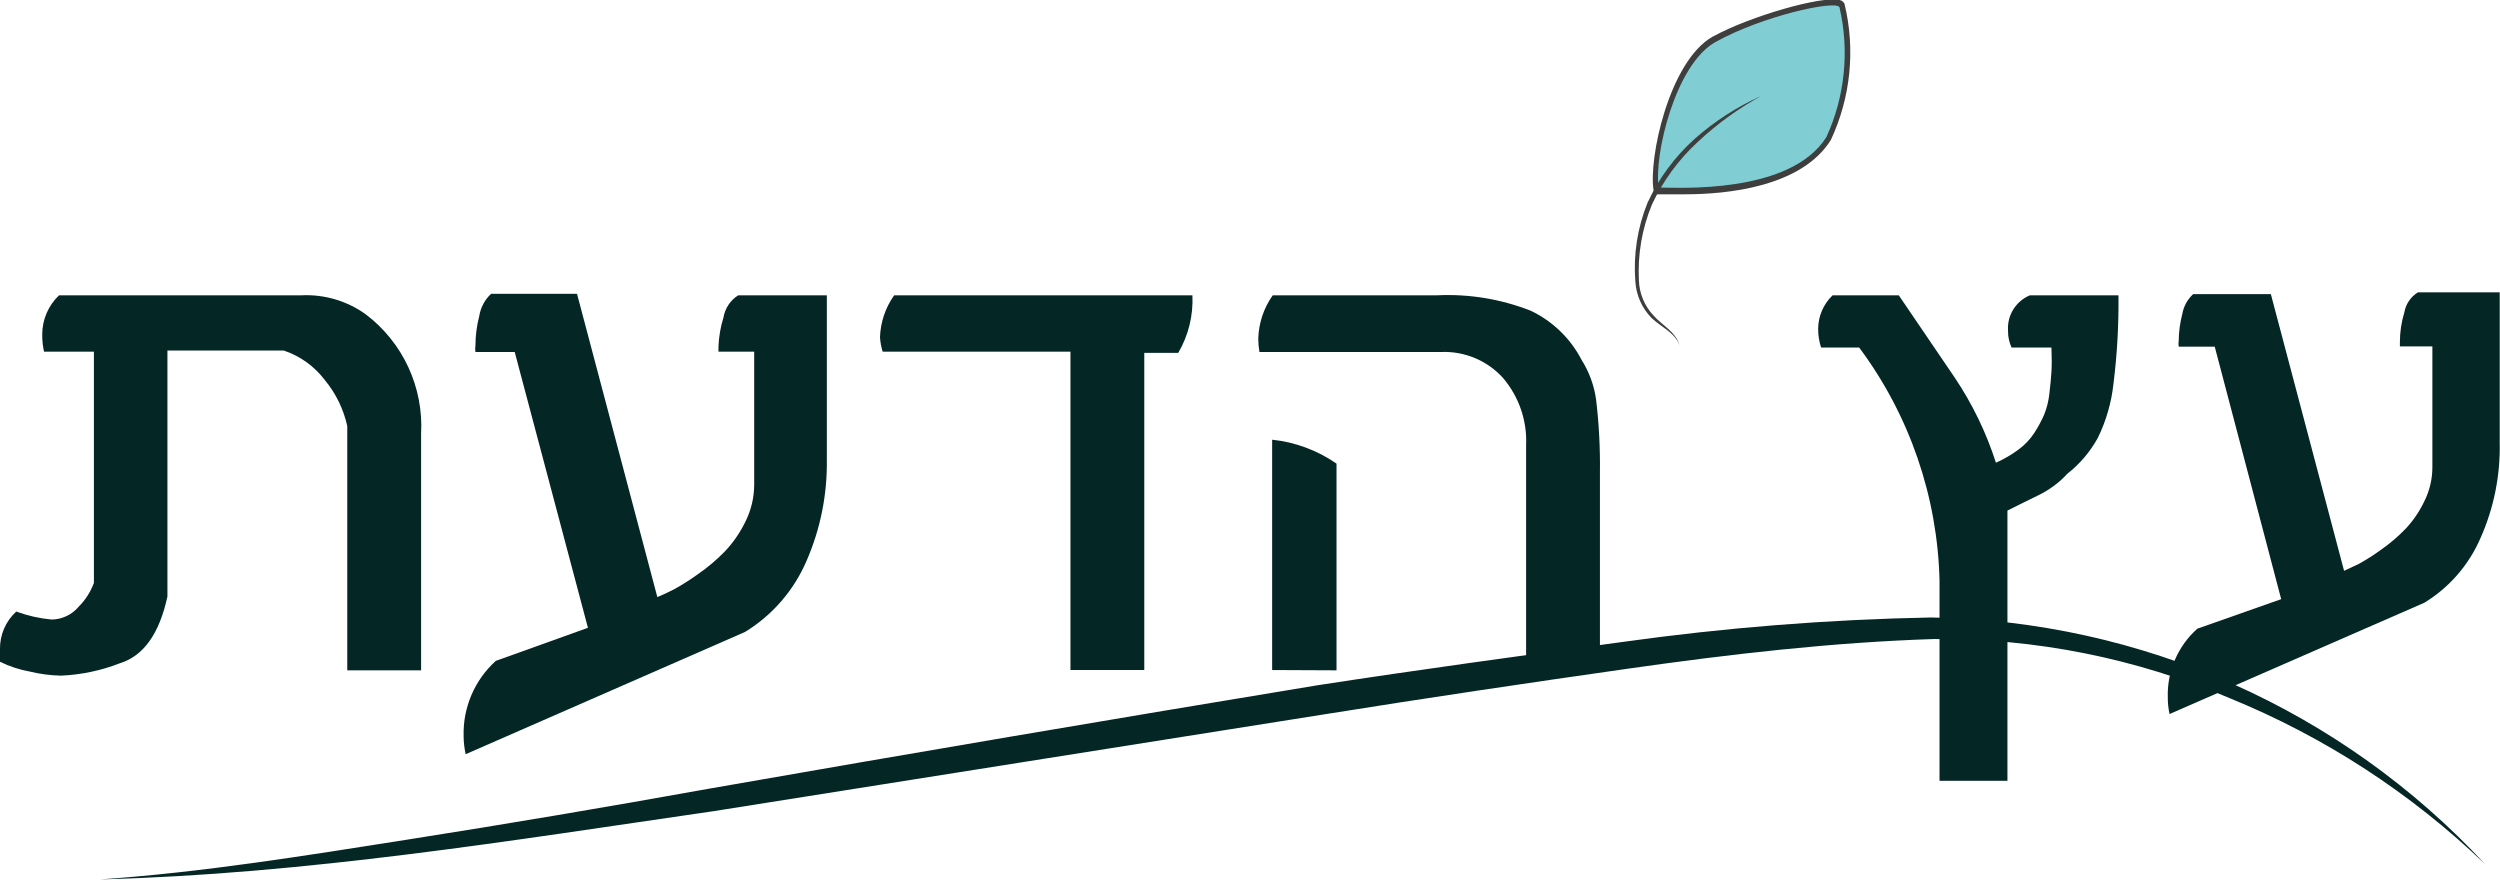
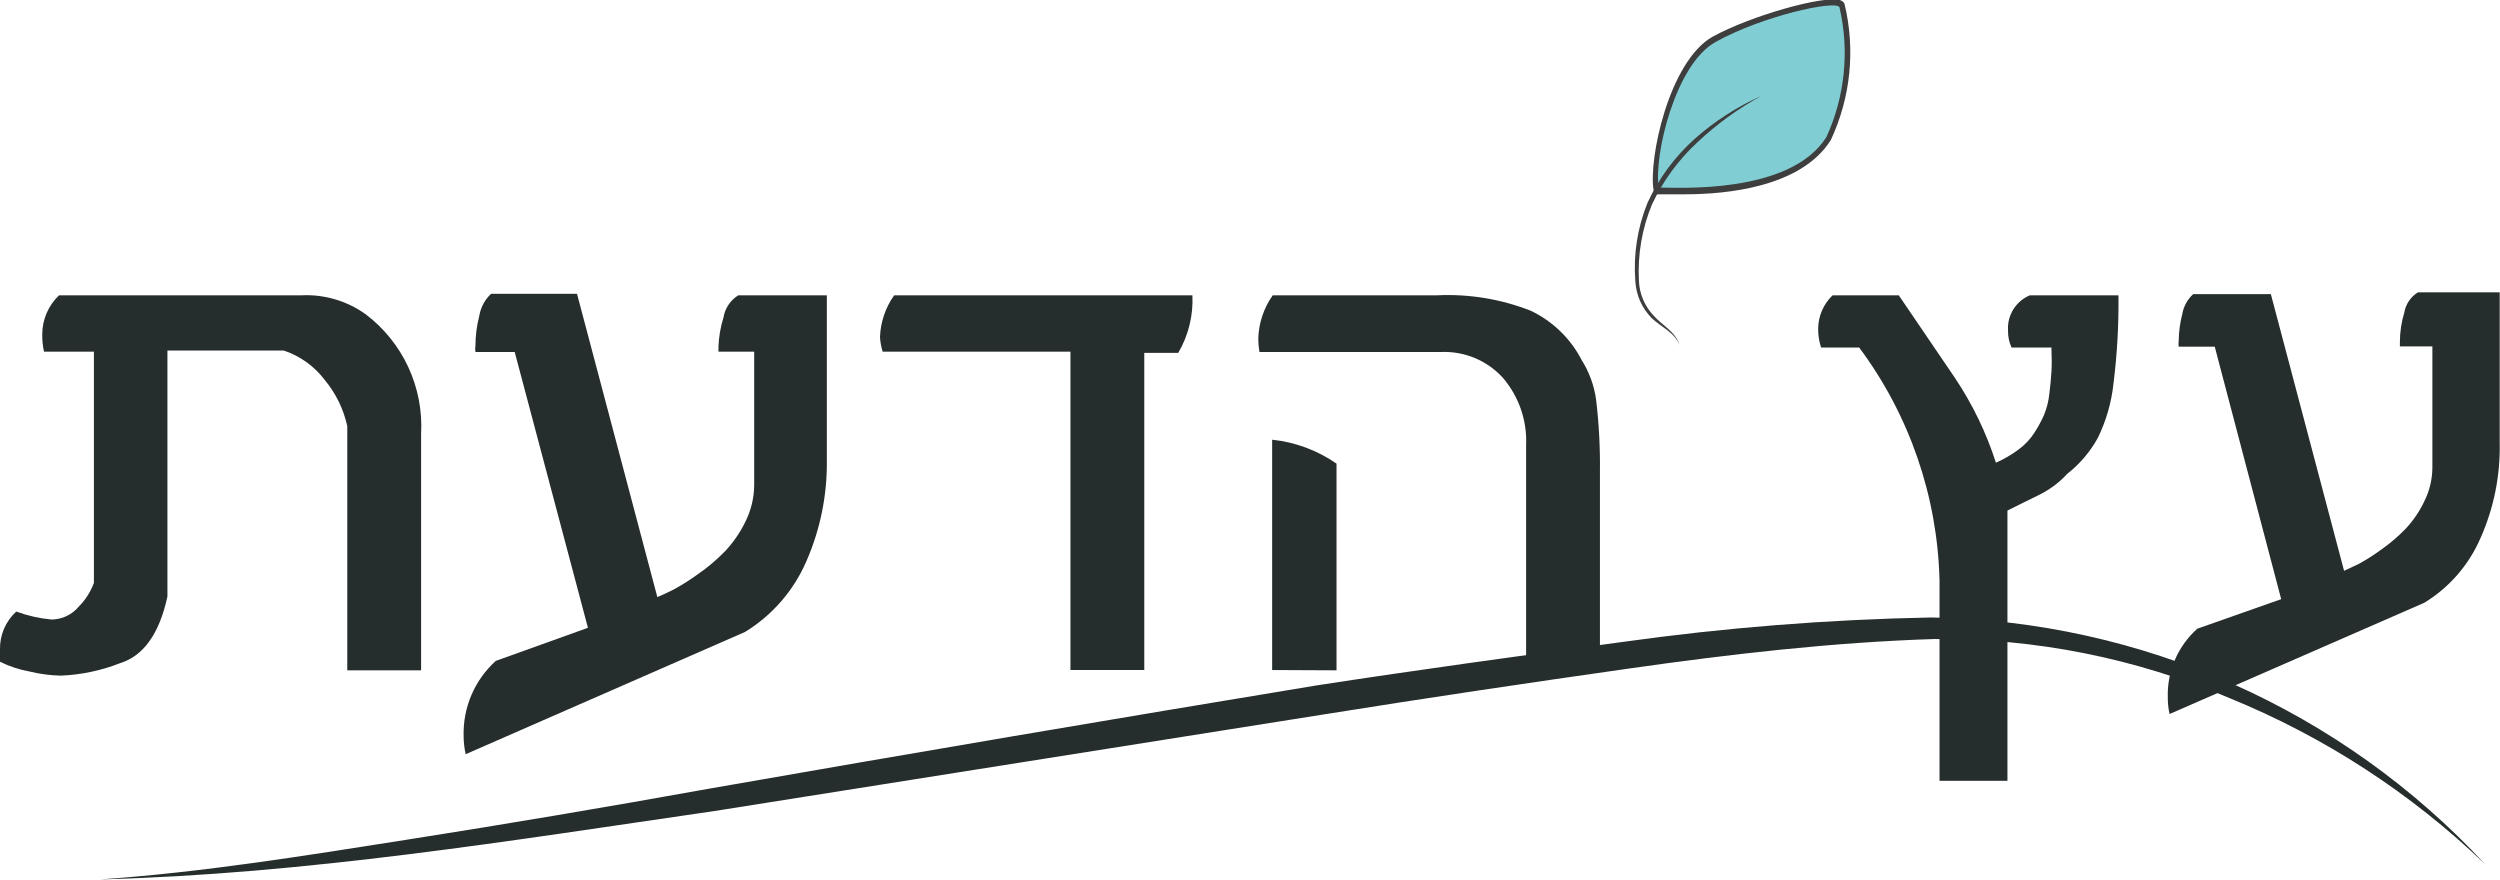
<svg xmlns="http://www.w3.org/2000/svg" viewBox="0 0 84.66 29.78">
  <defs>
-     <style>.cls-1{fill:#042625;}.cls-2{fill:#80ced4;}.cls-3{fill:#3f3e3e;}</style>
+     <style>.cls-1{fill:#262d2d;}.cls-2{fill:#80ced4;}.cls-3{fill:#3f3e3e;}</style>
  </defs>
  <g id="Layer_2" data-name="Layer 2">
    <g id="Layer_7" data-name="Layer 7">
      <path class="cls-1" d="M0,22a1.69,1.69,0,0,1,.55-1.29,4.78,4.78,0,0,0,1.2.27,1.21,1.21,0,0,0,.91-.43,2.24,2.24,0,0,0,.52-.81V11.91H1.49a2.63,2.63,0,0,1-.06-.58A1.83,1.83,0,0,1,2,10h8.21a3.45,3.45,0,0,1,2.17.64,4.75,4.75,0,0,1,1.88,4.06v8h-2.5V14.43A3.68,3.68,0,0,0,11,12.87a2.9,2.9,0,0,0-1.39-1H5.67V20.2q-.41,1.89-1.61,2.26a6.2,6.2,0,0,1-2,.42A4.91,4.91,0,0,1,1,22.74,3.82,3.82,0,0,1,0,22.41,2.93,2.93,0,0,1,0,22Z" />
      <path class="cls-1" d="M15.7,24.93a3.31,3.31,0,0,1,1.09-2.55l3.12-1.12-2.48-9.34H16.1a.7.7,0,0,1,0-.22,4.09,4.09,0,0,1,.13-1,1.31,1.31,0,0,1,.4-.75h2.91l2.72,10.27c.17-.07.36-.16.56-.26a7.81,7.81,0,0,0,.82-.52,6.19,6.19,0,0,0,.91-.77,4,4,0,0,0,.69-1,2.81,2.81,0,0,0,.3-1.25V11.91H24.33v-.16a3.8,3.8,0,0,1,.17-1A1.1,1.1,0,0,1,25,10h3v5.58A8.27,8.27,0,0,1,27.31,19a5.25,5.25,0,0,1-2.08,2.4l-9.46,4.14A2.81,2.81,0,0,1,15.7,24.93Z" />
      <path class="cls-1" d="M29.8,11.42A2.61,2.61,0,0,1,30.28,10h10.1a3.53,3.53,0,0,1-.48,1.95H38.75V22.69h-2.5V11.91H29.89A2.17,2.17,0,0,1,29.8,11.42Z" />
      <path class="cls-1" d="M42.61,11.47A2.67,2.67,0,0,1,43.1,10h5.57a7.68,7.68,0,0,1,3.16.52,3.75,3.75,0,0,1,1.73,1.67,3.37,3.37,0,0,1,.49,1.34A18.77,18.77,0,0,1,54.18,16v6.68h-2.5V15.08a3.28,3.28,0,0,0-.79-2.29,2.68,2.68,0,0,0-2.09-.87H42.65A2.62,2.62,0,0,1,42.61,11.47Zm.47,11.22v-7.8a4.68,4.68,0,0,1,2.18.81v7Z" />
      <path class="cls-1" d="M61.57,11.13A1.58,1.58,0,0,1,62.06,10H64.3l1.89,2.78a11.43,11.43,0,0,1,1.4,2.89,4.06,4.06,0,0,0,.77-.45,2.19,2.19,0,0,0,.53-.56,4.38,4.38,0,0,0,.33-.61,2.64,2.64,0,0,0,.18-.72q.05-.42.07-.74t0-.82H68.12a1.31,1.31,0,0,1-.12-.57,1.21,1.21,0,0,1,.74-1.2h3a22.1,22.1,0,0,1-.17,3,5.52,5.52,0,0,1-.53,1.83A4,4,0,0,1,70,16.05a2.93,2.93,0,0,1-.47.42,3.41,3.41,0,0,1-.48.29l-.55.27-.52.26v9.15H65.68V21.8q0-.42,0-1.14t0-1a13.75,13.75,0,0,0-2.72-7.89H61.67A2,2,0,0,1,61.57,11.13Z" />
      <path class="cls-1" d="M73.41,23.62a3,3,0,0,1,1-2.33l2.84-1L75,11.74H73.78a.64.64,0,0,1,0-.2,3.74,3.74,0,0,1,.12-.9,1.19,1.19,0,0,1,.37-.68H76.9l2.48,9.37.51-.24a7.08,7.08,0,0,0,.75-.48,5.67,5.67,0,0,0,.83-.71,3.66,3.66,0,0,0,.63-.93,2.57,2.57,0,0,0,.27-1.14v-4.1h-1.1v-.15a3.48,3.48,0,0,1,.15-1,1,1,0,0,1,.46-.68h2.77v5.09A7.54,7.54,0,0,1,84,18.22a4.79,4.79,0,0,1-1.9,2.19l-8.63,3.77A2.56,2.56,0,0,1,73.41,23.62Z" />
      <path class="cls-2" d="M56.08,6.44s4.48.45,5.85-1.75A7,7,0,0,0,62.38.2C62.2-.17,59.48.54,58,1.33S55.89,5.4,56.08,6.44Z" />
      <path class="cls-3" d="M57.06,6.58c-.55,0-.93,0-1,0H56V6.46c-.19-1.05.52-4.39,2-5.22C59.3.53,61.72-.15,62.3,0a.26.26,0,0,1,.16.12A7,7,0,0,1,62,4.74C61,6.34,58.47,6.58,57.06,6.58Zm-.89-.23c.6,0,4.45.25,5.68-1.71A6.84,6.84,0,0,0,62.29.24C62.13,0,59.66.55,58.1,1.42,56.73,2.17,56,5.28,56.17,6.35Z" />
      <path class="cls-3" d="M59.64,3.25a10.56,10.56,0,0,0-2.15,1.56,6.77,6.77,0,0,0-1.55,2.12,5.94,5.94,0,0,0-.44,2.57A1.82,1.82,0,0,0,56,10.69c.28.32.74.54.88,1-.17-.43-.62-.61-.95-.92a1.94,1.94,0,0,1-.55-1.23,5.88,5.88,0,0,1,.41-2.67A6.65,6.65,0,0,1,57.39,4.7,8.84,8.84,0,0,1,59.64,3.25Z" />
      <path class="cls-1" d="M84.16,29.27a27.47,27.47,0,0,0-8.66-5.63,25,25,0,0,0-10-2c-3.44.11-6.9.51-10.34,1s-6.88,1-10.31,1.55L24.16,27.47c-6.89,1-13.79,2.13-20.76,2.31,3.47-.24,6.91-.8,10.35-1.34S20.61,27.32,24,26.71q10.28-1.8,20.59-3.5c3.44-.53,6.89-1,10.35-1.47a87.36,87.36,0,0,1,10.46-.83A26.15,26.15,0,0,1,84.16,29.27Z" />
    </g>
  </g>
</svg>
